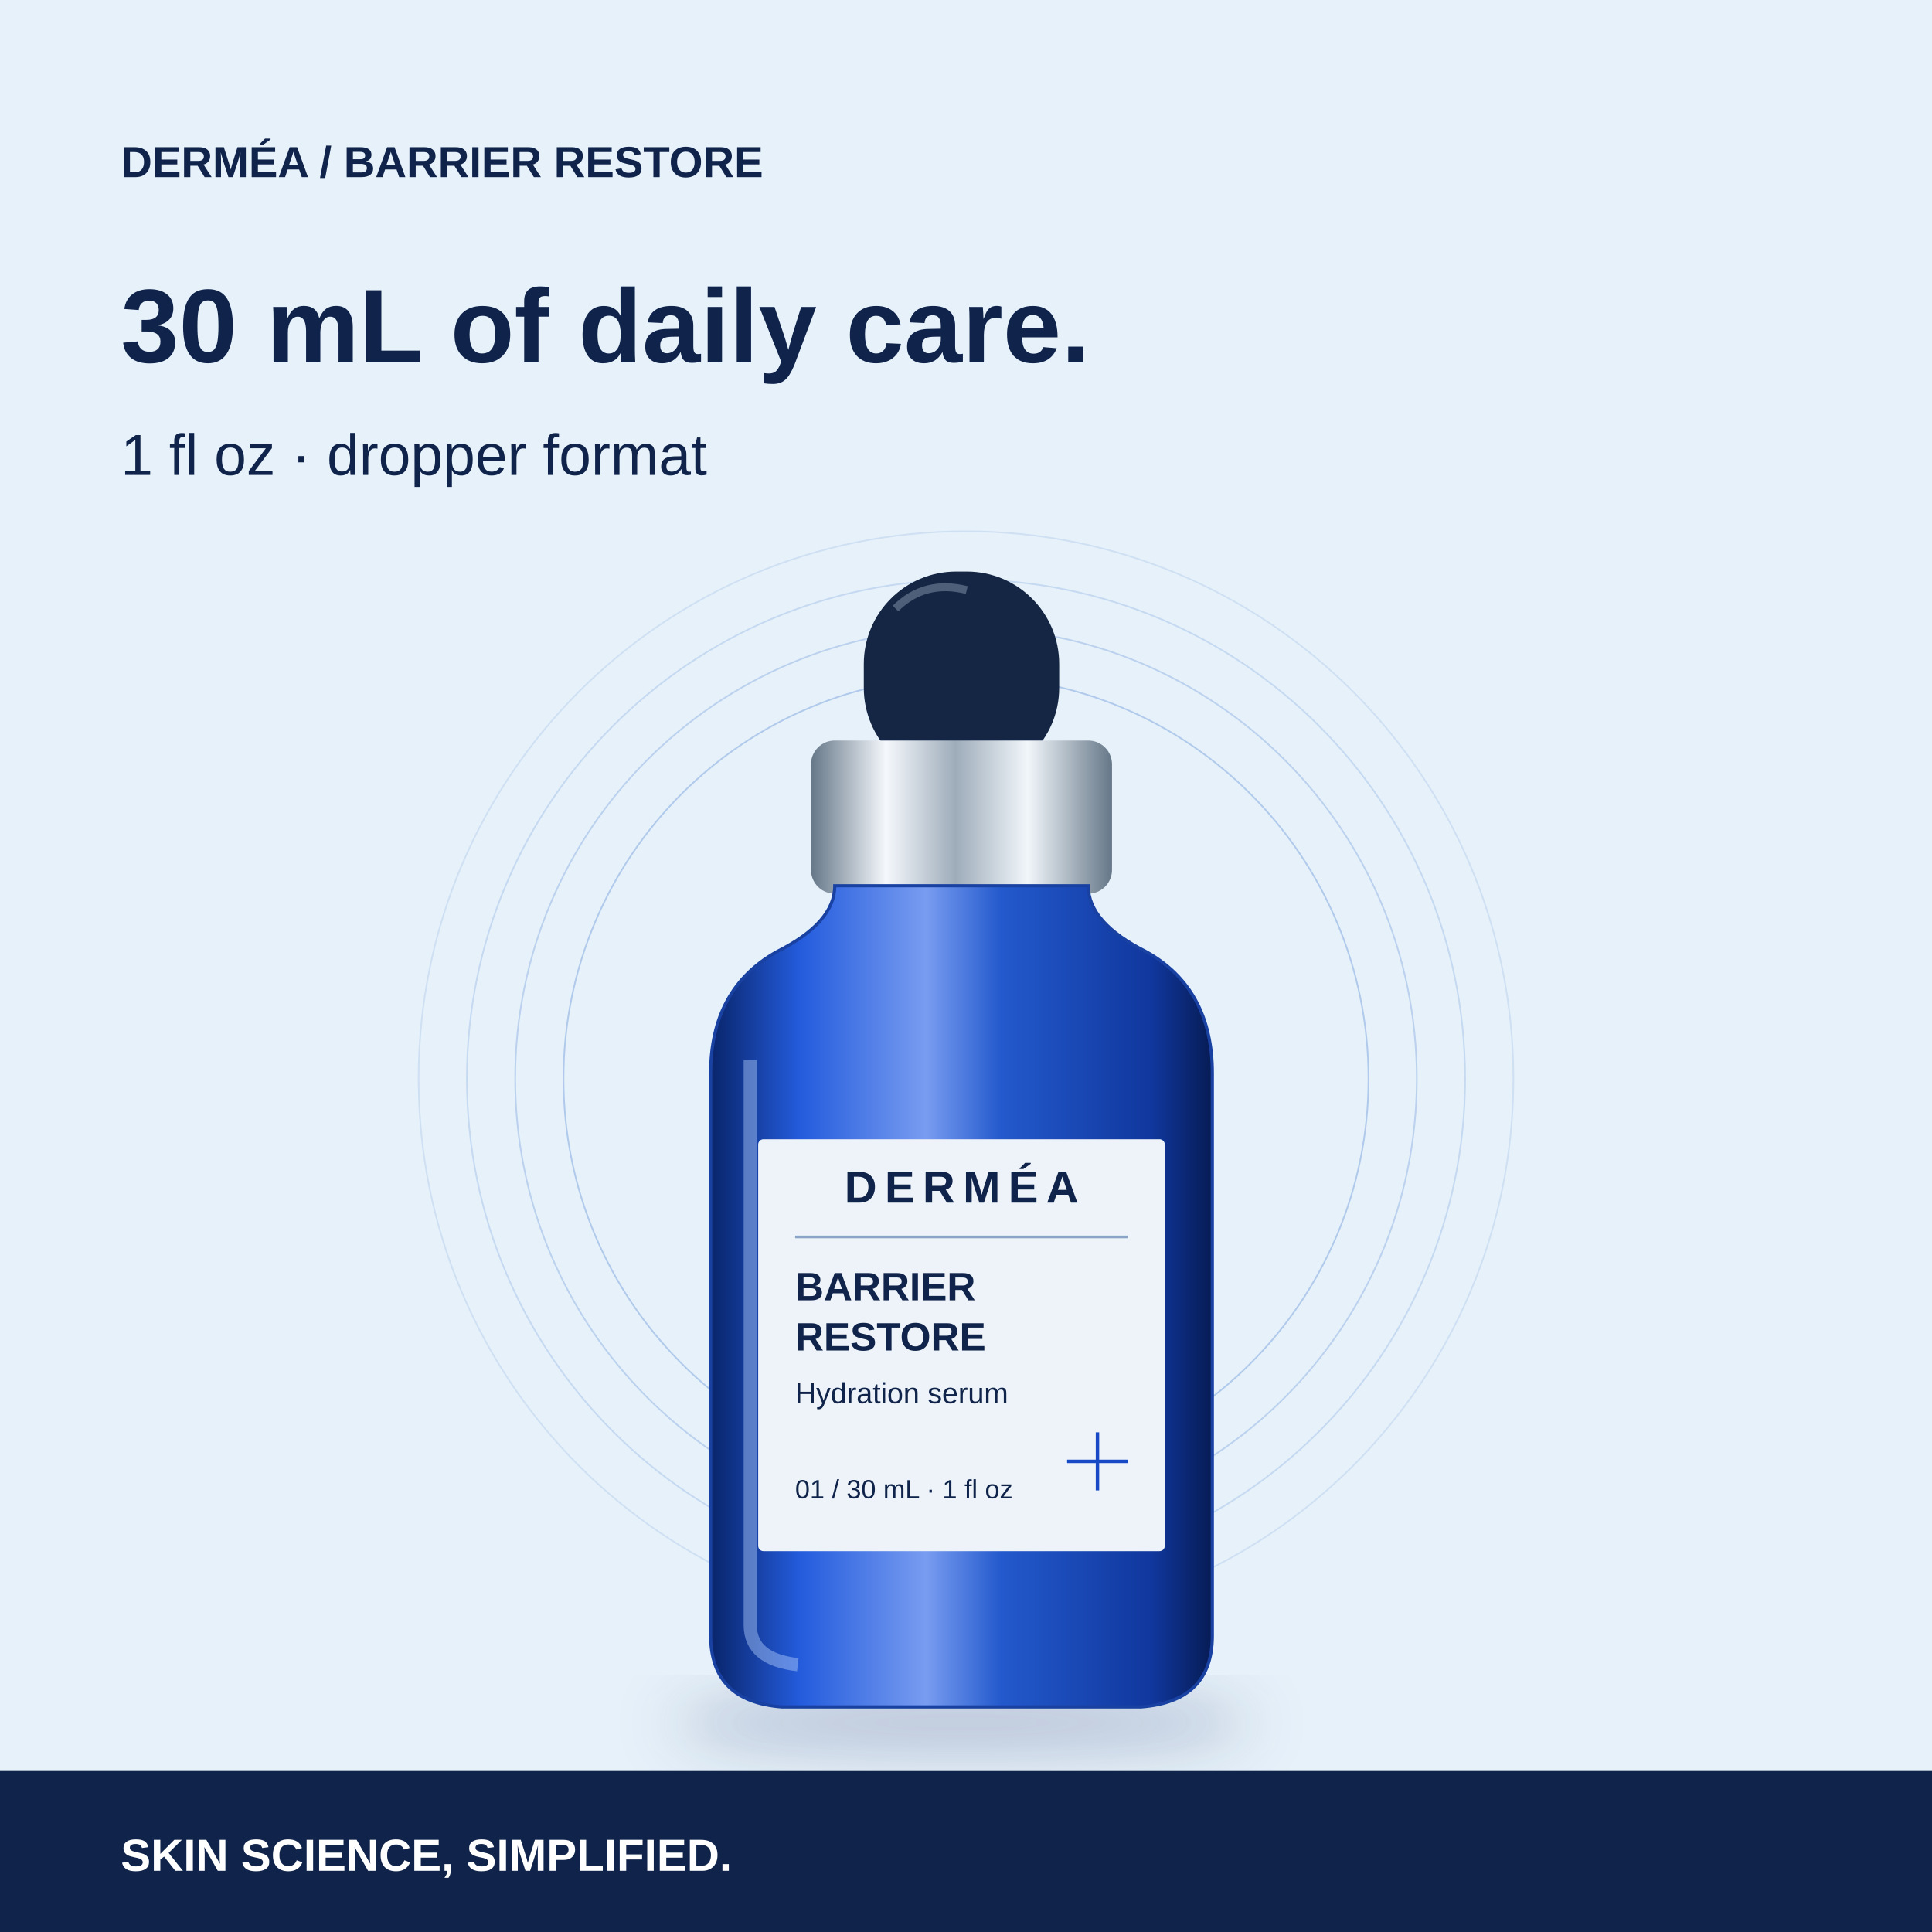
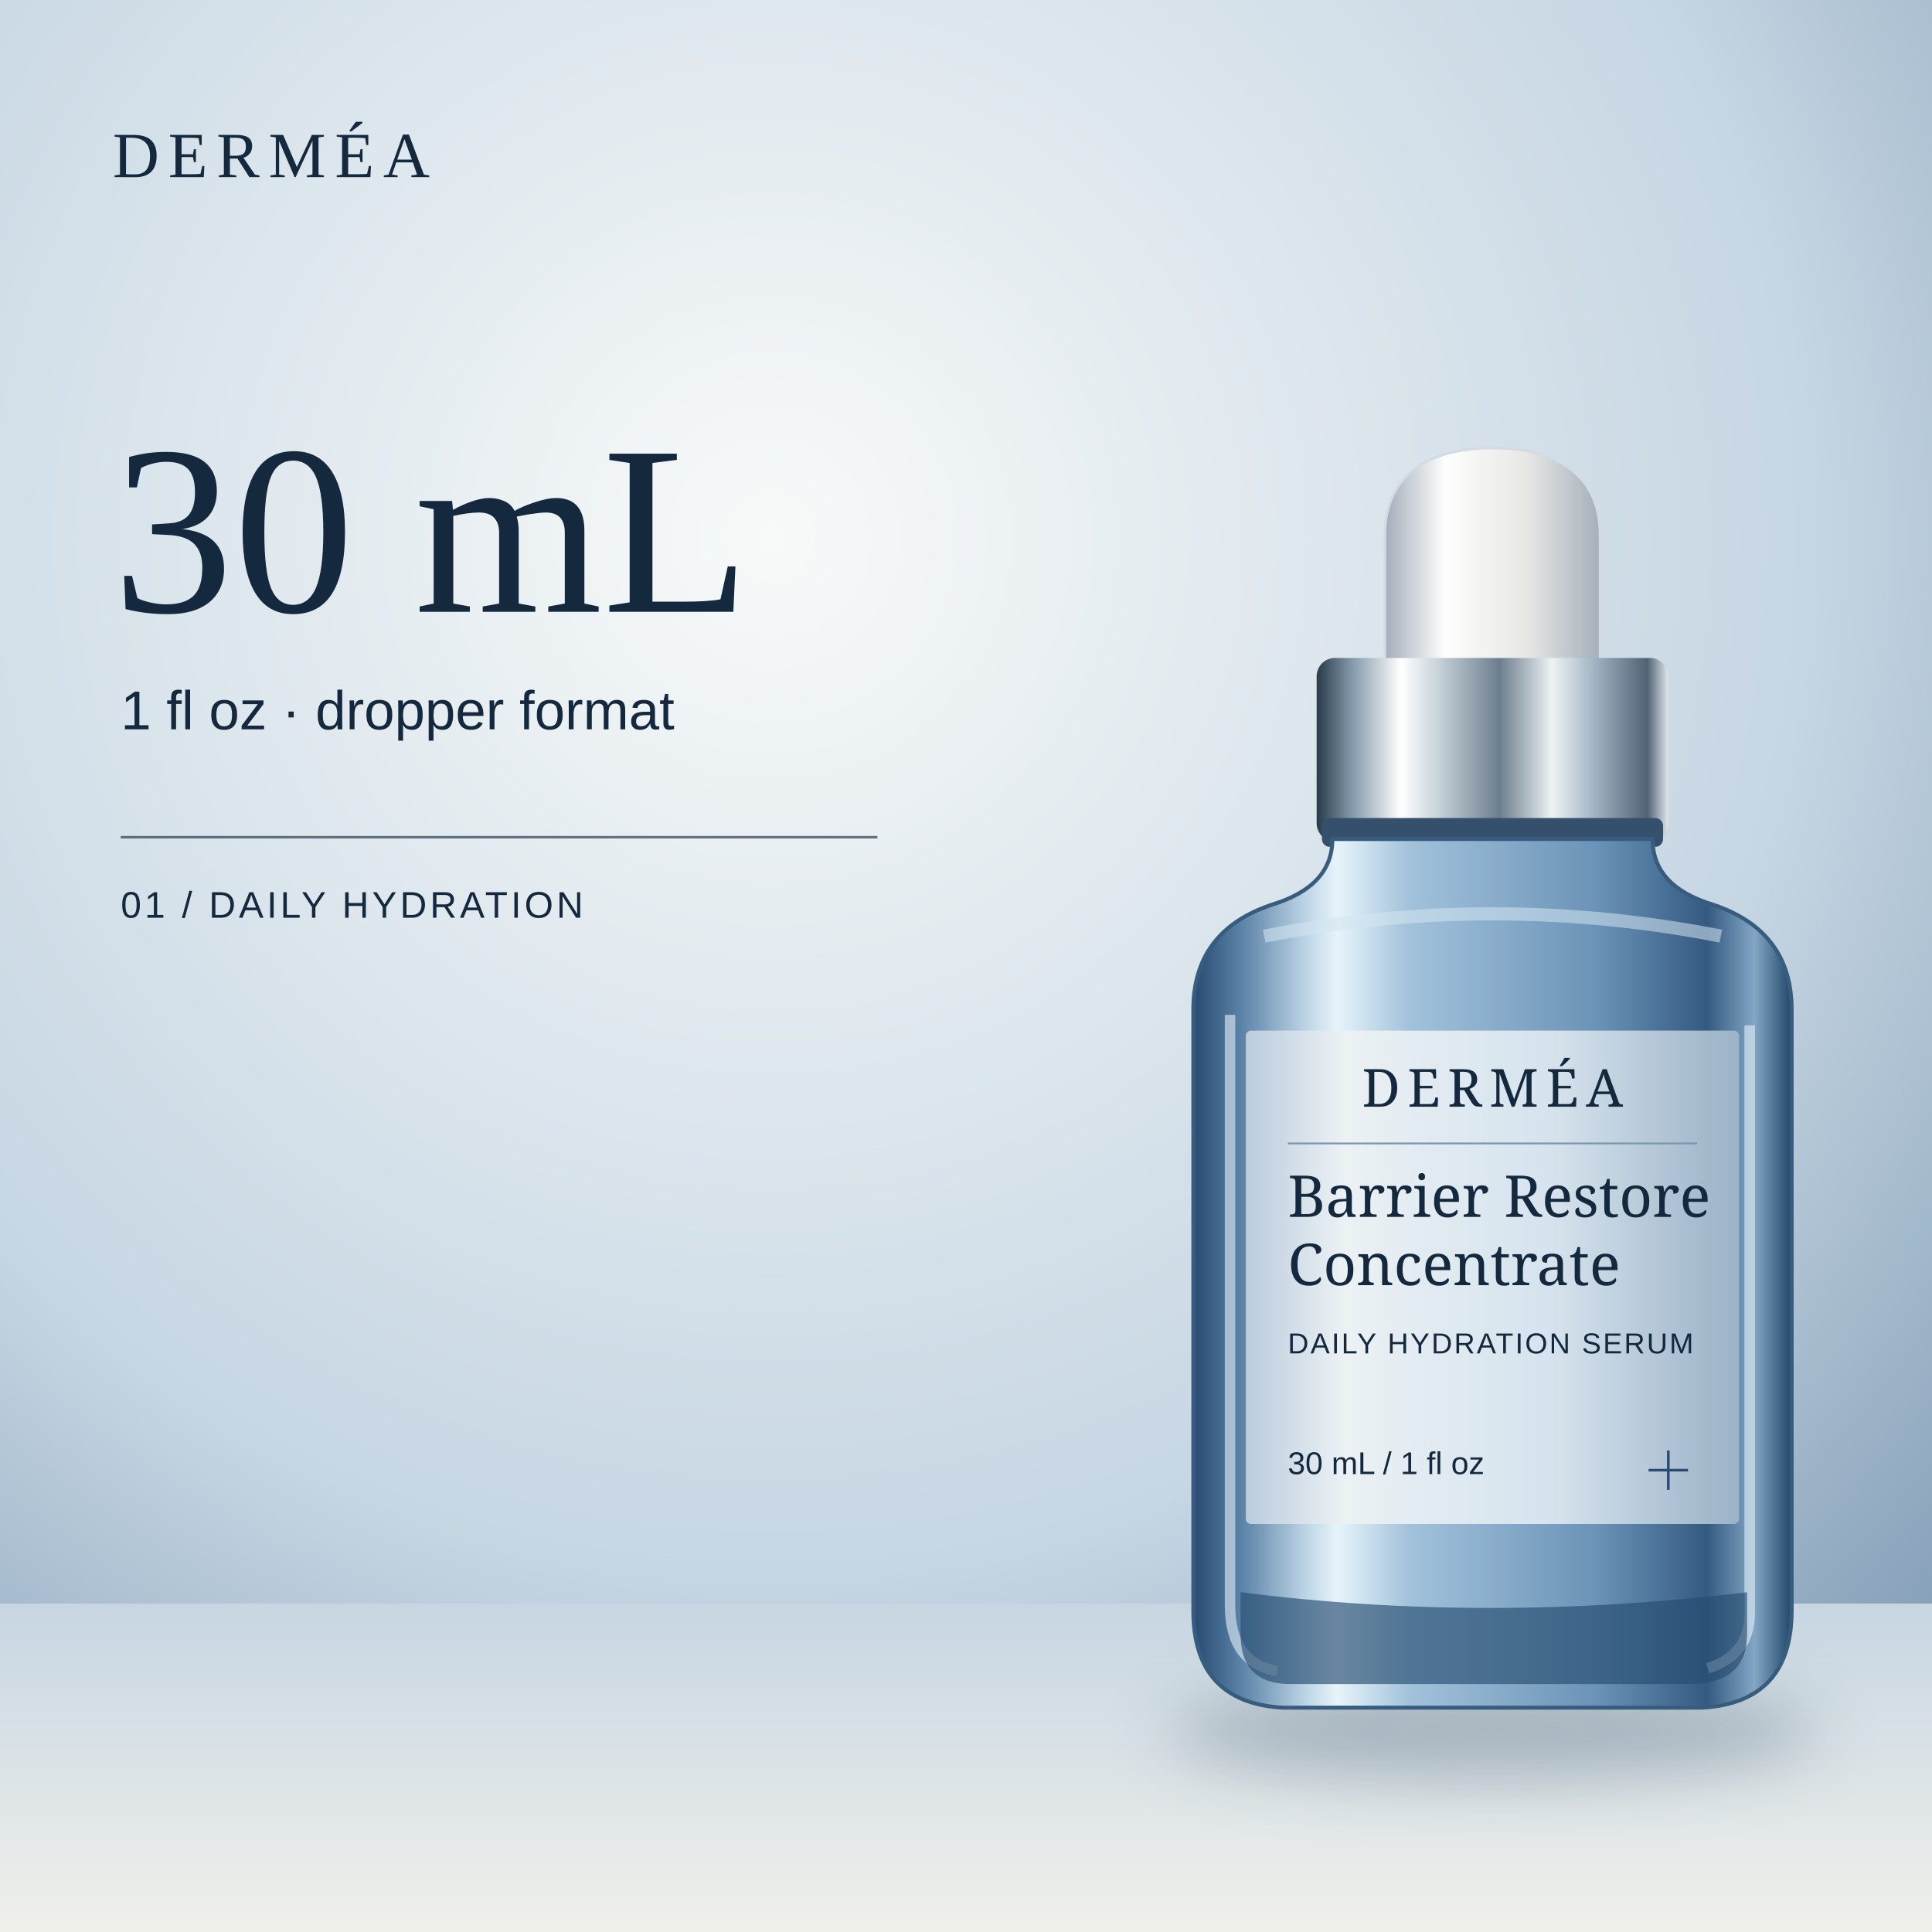
<svg xmlns="http://www.w3.org/2000/svg" width="1200" height="1200" viewBox="0 0 1200 1200" role="img">
  <defs>
+     <linearGradient id="navy" x1="0" y1="0" x2="1" y2="1">
+       <stop stop-color="#0c1e31" />
+       <stop offset=".65" stop-color="#294760" />
+       <stop offset="1" stop-color="#6d8ca6" />
+     </linearGradient>
    <linearGradient id="glass">
-       <stop stop-color="#09256b" />
-       <stop offset=".18" stop-color="#245cdd" />
-       <stop offset=".43" stop-color="#789cf0" />
-       <stop offset=".58" stop-color="#2359cc" />
-       <stop offset=".88" stop-color="#10379d" />
-       <stop offset="1" stop-color="#071c55" />
+       <stop stop-color="#294b71" />
+       <stop offset=".08" stop-color="#5c83a8" />
+       <stop offset=".19" stop-color="#c0d7e7" />
+       <stop offset=".24" stop-color="#e7f4fa" />
+       <stop offset=".36" stop-color="#a2c2db" />
+       <stop offset=".67" stop-color="#6c94b8" />
+       <stop offset=".86" stop-color="#345a81" />
+       <stop offset=".94" stop-color="#83a6c4" />
+       <stop offset="1" stop-color="#25496b" />
    </linearGradient>
    <linearGradient id="metal">
-       <stop stop-color="#657788" />
-       <stop offset=".25" stop-color="#f5f8fc" />
-       <stop offset=".48" stop-color="#9eacba" />
-       <stop offset=".72" stop-color="#f1f6fa" />
-       <stop offset="1" stop-color="#657788" />
+       <stop stop-color="#293b49" />
+       <stop offset=".1" stop-color="#8399aa" />
+       <stop offset=".24" stop-color="#fff" />
+       <stop offset=".34" stop-color="#cad5dc" />
+       <stop offset=".52" stop-color="#6c7e8d" />
+       <stop offset=".67" stop-color="#eef3f5" />
+       <stop offset=".78" stop-color="#a7b8c8" />
+       <stop offset=".94" stop-color="#516275" />
+       <stop offset="1" stop-color="#e0e7ea" />
    </linearGradient>
-     <radialGradient id="light">
-       <stop stop-color="#fff" />
-       <stop offset="1" stop-color="#c4dbf0" />
+     <linearGradient id="bulb">
+       <stop stop-color="#a2adba" />
+       <stop offset=".28" stop-color="#fefefd" />
+       <stop offset=".66" stop-color="#e7e8e6" />
+       <stop offset="1" stop-color="#a4afbb" />
+     </linearGradient>
+     <linearGradient id="label">
+       <stop stop-color="#becfdf" />
+       <stop offset=".2" stop-color="#ecf1f4" />
+       <stop offset=".62" stop-color="#dae6ef" />
+       <stop offset="1" stop-color="#9eb5ca" />
+     </linearGradient>
+     <linearGradient id="floor" x1="0" y1="0" x2="0" y2="1">
+       <stop stop-color="#c7d6e2" />
+       <stop offset="1" stop-color="#f0f0eb" />
+     </linearGradient>
+     <radialGradient id="studio" cx=".4" cy=".28" r=".86">
+       <stop stop-color="#f8faf9" />
+       <stop offset=".62" stop-color="#c6d6e3" />
+       <stop offset="1" stop-color="#7c98b2" />
    </radialGradient>
-     <linearGradient id="water" x2="1" y2="1">
-       <stop stop-color="#f9fcff" />
-       <stop offset=".45" stop-color="#90c4e7" />
-       <stop offset=".7" stop-color="#eaf7ff" />
-       <stop offset="1" stop-color="#4d83bc" />
-     </linearGradient>
-     <filter id="soft">
+     <filter id="soft" x="-50%" y="-100%" width="200%" height="300%">
      <feGaussianBlur stdDeviation="12" />
    </filter>
+     <filter id="shadow" x="-30%" y="-20%" width="180%" height="170%">
+       <feGaussianBlur stdDeviation="5" />
+     </filter>
+     <linearGradient id="fade">
+       <stop stop-color="#14283e" />
+       <stop offset="1" stop-color="#14283e" stop-opacity="0" />
+     </linearGradient>
  </defs>
-   <rect width="1200" height="1200" fill="#e7f1fa" />
-   <text x="75" y="110" font-family="Arial,Helvetica,sans-serif" font-size="27" font-weight="700" fill="#10244b">DERMÉA / BARRIER RESTORE</text>
-   <text x="75" y="225" font-family="Arial,Helvetica,sans-serif" font-size="65" font-weight="700" fill="#10244b">30 mL of daily care.</text>
-   <text x="75" y="295" font-family="Arial,Helvetica,sans-serif" font-size="36" font-weight="400" fill="#10244b">1 fl oz · dropper format</text>
-   <circle cx="600" cy="670" r="250" fill="none" stroke="#93b6e3" opacity="0.65" />
-   <circle cx="600" cy="670" r="280" fill="none" stroke="#93b6e3" opacity="0.53" />
-   <circle cx="600" cy="670" r="310" fill="none" stroke="#93b6e3" opacity="0.41" />
-   <circle cx="600" cy="670" r="340" fill="none" stroke="#93b6e3" opacity="0.29" />
-   <g transform="translate(425 355) scale(1.64)">
-     <ellipse cx="105" cy="436" rx="110" ry="15" fill="#172d64" opacity=".22" filter="url(#soft)" />
-     <rect x="68" y="0" width="74" height="79" rx="35" fill="#142643" />
-     <path d="M80 14 Q91 3 107 7" fill="none" stroke="#8597b0" stroke-width="3" opacity=".5" />
-     <rect x="48" y="64" width="114" height="58" rx="9" fill="url(#metal)" />
-     <path d="M57 119 Q57 133 35 144 Q10 158 10 190 L10 403 Q10 428 37 430 H173 Q200 428 200 403 V190 Q200 158 175 144 Q153 133 153 119Z" fill="url(#glass)" stroke="#1841a2" stroke-width="1.2" />
-     <path d="M25 185 V399 Q25 412 43 414" fill="none" stroke="#b7d4ff" stroke-width="5" opacity=".43" />
-     <rect x="28" y="215" width="154" height="156" rx="2" fill="#edf3f8" />
-     <text x="105" y="239" text-anchor="middle" font-family="Arial" font-weight="bold" font-size="17" letter-spacing="3" fill="#10244b">DERMÉA</text>
-     <path d="M42 252 H168" stroke="#8aa4c8" />
-     <text x="42" y="276" font-family="Arial" font-size="15" font-weight="bold" fill="#10244b">BARRIER</text>
-     <text x="42" y="295" font-family="Arial" font-size="15" font-weight="bold" fill="#10244b">RESTORE</text>
-     <text x="42" y="315" font-family="Arial" font-size="11" fill="#10244b">Hydration serum</text>
-     <text x="42" y="351" font-family="Arial" font-size="10" fill="#10244b">01 / 30 mL · 1 fl oz</text>
-     <path d="M145 337h23m-11.5 -11v22" stroke="#1748c6" stroke-width="1.3" />
+   <rect x="0" y="0" width="1200" height="1200" fill="url(#studio)" />
+   <rect x="0" y="996" width="1200" height="204" fill="url(#floor)" />
+   <text x="70" y="110" fill="#14283e" font-family="Georgia,Times New Roman,serif" font-size="40" letter-spacing="5.6">DERMÉA</text>
+   <text x="70" y="380" fill="#14283e" font-family="Georgia,Times New Roman,serif" font-size="150">30 mL</text>
+   <text x="75" y="453" fill="#14283e" font-family="Arial,Helvetica,sans-serif" font-size="34">1 fl oz · dropper format</text>
+   <g transform="translate(720 275) scale(1.63)">
+     <ellipse cx="127" cy="491" rx="124" ry="18" fill="#213c55" opacity=".28" filter="url(#soft)" />
+     <path d="M86 96V35C86 12 103 2 127 2s41 10 41 33v61" fill="url(#bulb)" stroke="#d4dbe2" />
+     <rect x="60" y="82" width="134" height="70" rx="7" fill="url(#metal)" />
+     <rect x="62" y="143" width="130" height="11" rx="3" fill="#35506d" />
+     <path d="M66 151Q66 169 43 176Q13 186 13 216V445Q13 480 47 482H207Q241 480 241 445V216Q241 186 211 176Q188 169 188 151Z" fill="url(#glass)" stroke="#385c7e" stroke-width="1.5" />
+     <path d="M27 218V443Q27 465 45 468M225 222V446Q225 462 209 467" fill="none" stroke="#eef7ff" stroke-width="4" opacity=".56" />
+     <path d="M40 188Q127 171 214 188" fill="none" stroke="#d4e6f1" stroke-width="5" opacity=".55" />
+     <path d="M31 438Q125 450 224 438V454Q224 472 204 473H50Q31 473 31 454Z" fill="#254c70" opacity=".65" />
+     <rect x="33" y="224" width="188" height="188" rx="2" fill="url(#label)" opacity=".96" />
+     <text x="127" y="253" font-family="Georgia,serif" font-size="20" fill="#14283e" text-anchor="middle" letter-spacing="2.8">DERMÉA</text>
+     <path d="M49 267H205" stroke="#7b98ad" stroke-width=".7" />
+     <text x="49" y="295" font-family="Georgia,serif" font-size="22" fill="#14283e">Barrier Restore</text>
+     <text x="49" y="321" font-family="Georgia,serif" font-size="22" fill="#14283e">Concentrate</text>
+     <text x="49" y="347" font-family="Arial" font-size="11" fill="#14283e" letter-spacing=".7">DAILY HYDRATION SERUM</text>
+     <text x="49" y="393" font-family="Arial" font-size="12" fill="#14283e">30 mL / 1 fl oz</text>
+     <path d="M194 384v15m-7.5-7.5h15" stroke="#294b71" stroke-width="1" />
  </g>
-   <rect x="0" y="1100" width="1200" height="100" fill="#10244b" />
-   <text x="75" y="1162" font-family="Arial,Helvetica,sans-serif" font-size="28" font-weight="700" fill="#fff">SKIN SCIENCE, SIMPLIFIED.</text>
+   <path d="M75 520h470" stroke="#14283e" stroke-width="1.5" opacity=".65" />
+   <text x="75" y="570" fill="#14283e" font-family="Arial,Helvetica,sans-serif" font-size="23" letter-spacing="2">01 / DAILY HYDRATION</text>
</svg>
